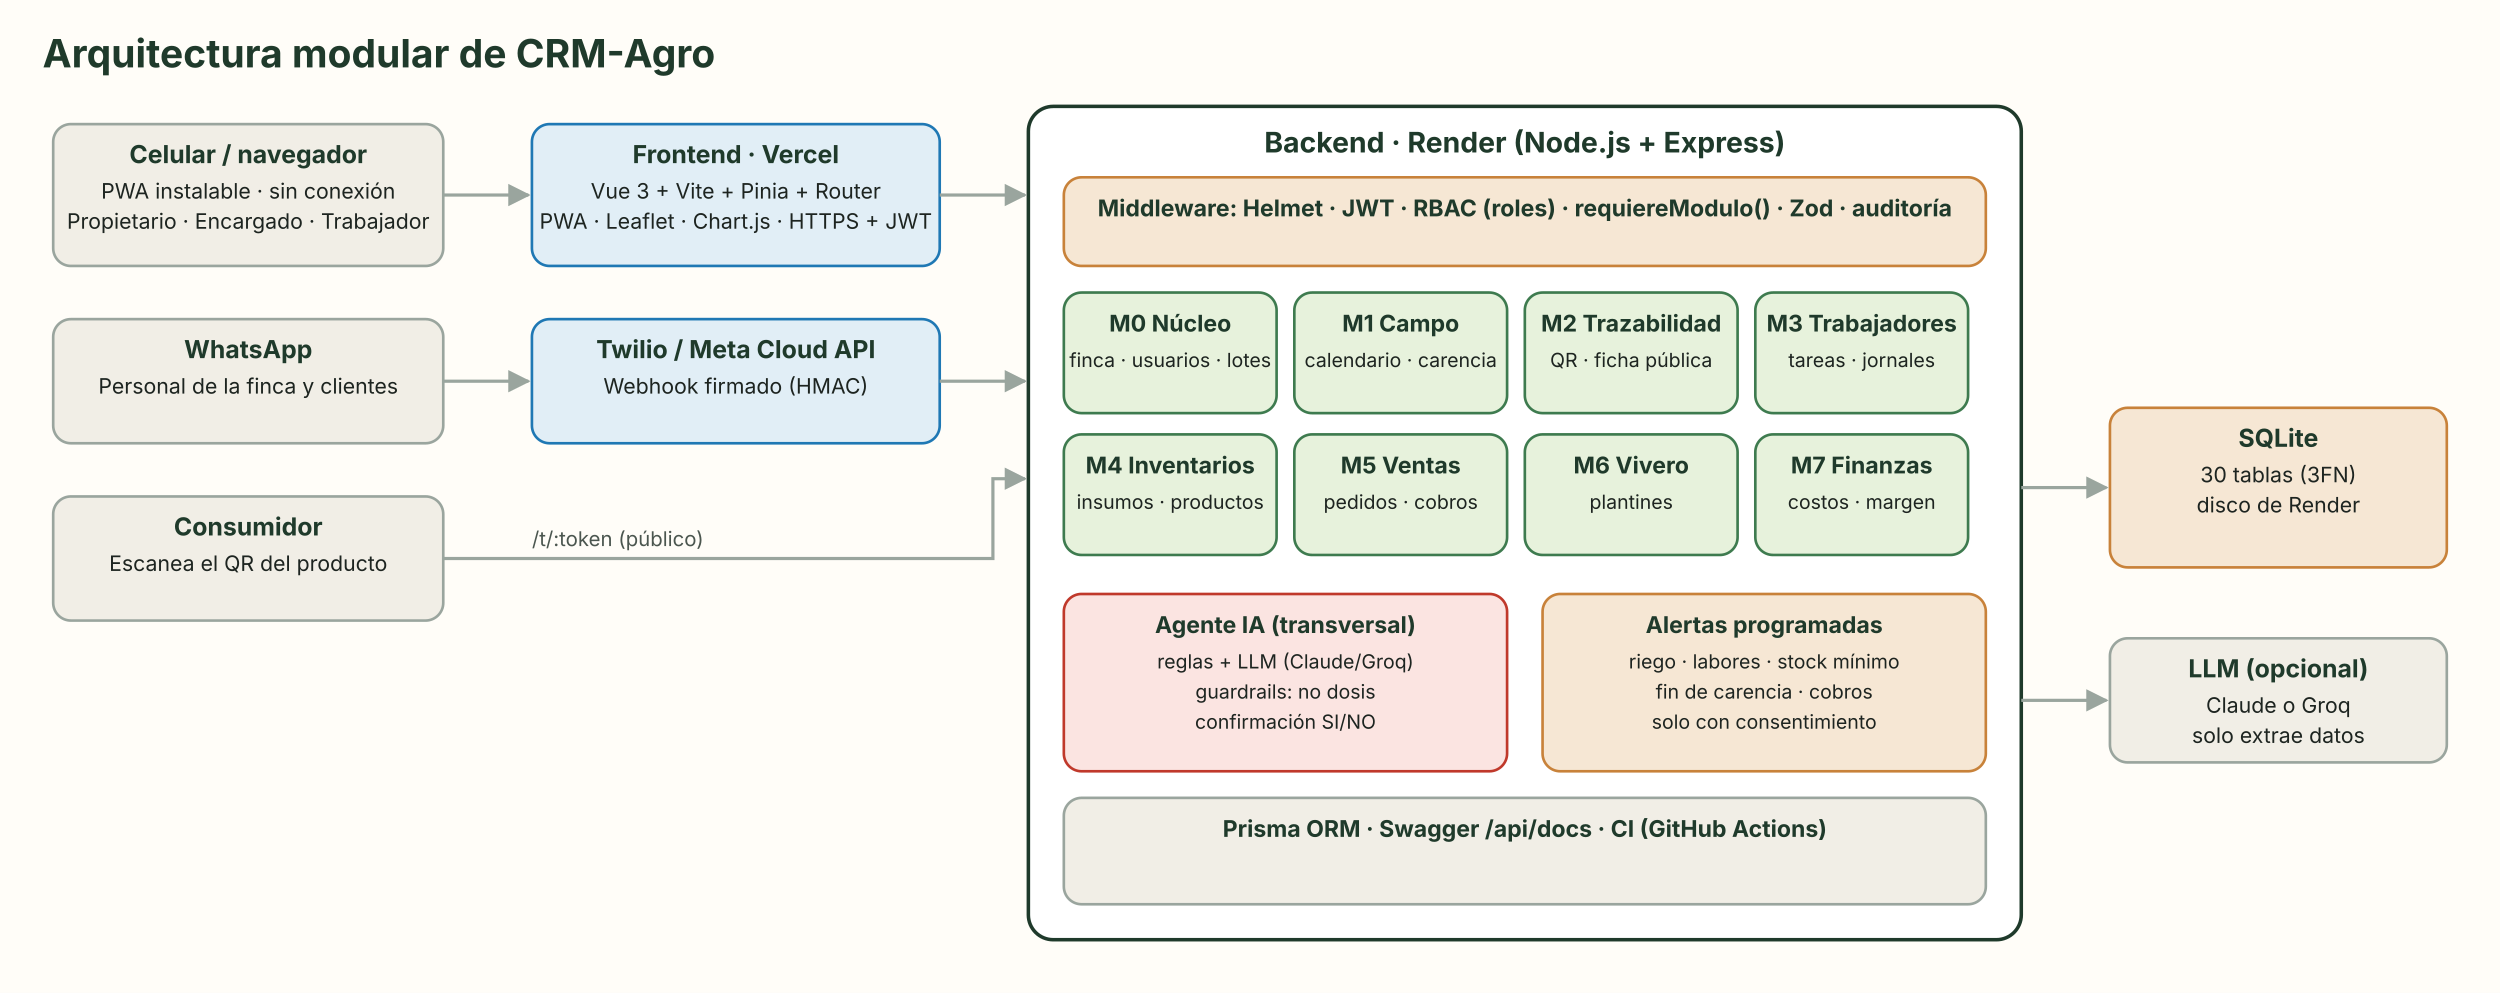
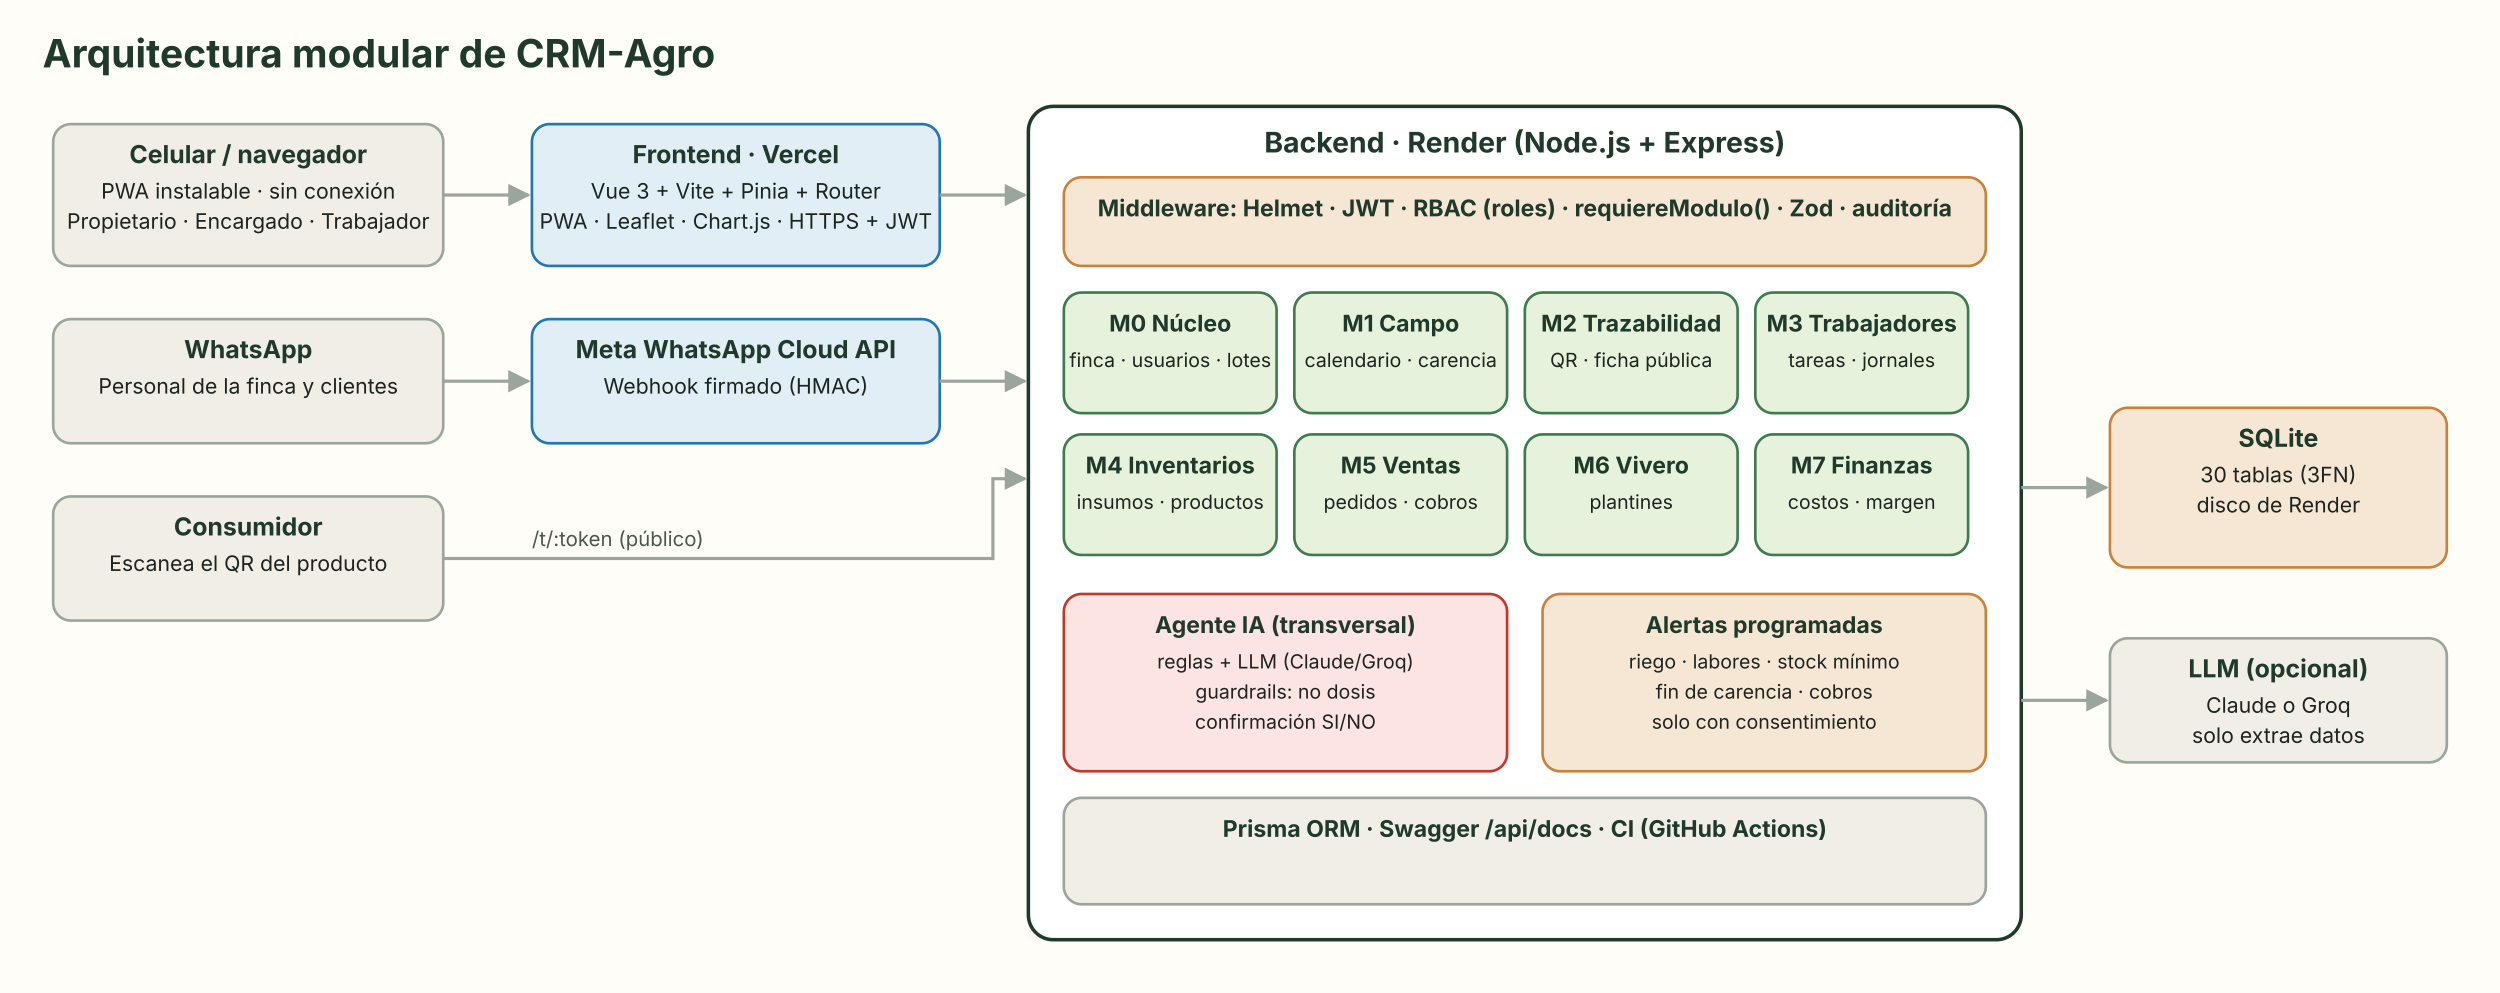
<svg xmlns="http://www.w3.org/2000/svg" width="1410" height="560" viewBox="0 0 1410 560" font-family="Segoe UI, Inter, system-ui, sans-serif">
  <defs>
    <marker id="f" viewBox="0 0 10 10" refX="9" refY="5" markerWidth="7" markerHeight="7" orient="auto-start-reverse">
      <path d="M0,0 L10,5 L0,10 z" fill="#9AA59E" />
    </marker>
    <marker id="fr" viewBox="0 0 10 10" refX="9" refY="5" markerWidth="7" markerHeight="7" orient="auto-start-reverse">
      <path d="M0,0 L10,5 L0,10 z" fill="#C0392B" />
    </marker>
  </defs>
  <rect width="100%" height="100%" fill="#FFFDF8" />
  <text x="24" y="38" font-size="22" font-weight="700" fill="#1F3A2B">Arquitectura modular de CRM-Agro</text>
  <rect x="30" y="70" width="220" height="80" rx="10" fill="#F1EEE6" stroke="#9AA59E" stroke-width="1.5" />
  <text x="140" y="92" text-anchor="middle" font-size="14" font-weight="700" fill="#1F3A2B">Celular / navegador</text>
  <text x="140" y="112" text-anchor="middle" font-size="12" fill="#1D2420">PWA instalable · sin conexión</text>
  <text x="140" y="129" text-anchor="middle" font-size="12" fill="#1D2420">Propietario · Encargado · Trabajador</text>
  <rect x="30" y="180" width="220" height="70" rx="10" fill="#F1EEE6" stroke="#9AA59E" stroke-width="1.5" />
  <text x="140" y="202" text-anchor="middle" font-size="14" font-weight="700" fill="#1F3A2B">WhatsApp</text>
  <text x="140" y="222" text-anchor="middle" font-size="12" fill="#1D2420">Personal de la finca y clientes</text>
  <rect x="30" y="280" width="220" height="70" rx="10" fill="#F1EEE6" stroke="#9AA59E" stroke-width="1.5" />
  <text x="140" y="302" text-anchor="middle" font-size="14" font-weight="700" fill="#1F3A2B">Consumidor</text>
  <text x="140" y="322" text-anchor="middle" font-size="12" fill="#1D2420">Escanea el QR del producto</text>
  <rect x="300" y="70" width="230" height="80" rx="10" fill="#E1EEF6" stroke="#1F78B4" stroke-width="1.5" />
  <text x="415" y="92" text-anchor="middle" font-size="14" font-weight="700" fill="#1F3A2B">Frontend · Vercel</text>
  <text x="415" y="112" text-anchor="middle" font-size="12" fill="#1D2420">Vue 3 + Vite + Pinia + Router</text>
  <text x="415" y="129" text-anchor="middle" font-size="12" fill="#1D2420">PWA · Leaflet · Chart.js · HTTPS + JWT</text>
  <rect x="300" y="180" width="230" height="70" rx="10" fill="#E1EEF6" stroke="#1F78B4" stroke-width="1.5" />
-   <text x="415" y="202" text-anchor="middle" font-size="14" font-weight="700" fill="#1F3A2B">Twilio / Meta Cloud API</text>
+   <text x="415" y="202" text-anchor="middle" font-size="14" font-weight="700" fill="#1F3A2B">Meta WhatsApp Cloud API</text>
  <text x="415" y="222" text-anchor="middle" font-size="12" fill="#1D2420">Webhook firmado (HMAC)</text>
  <rect x="580" y="60" width="560" height="470" rx="14" fill="#FFFFFF" stroke="#1F3A2B" stroke-width="2" />
  <text x="860" y="86" text-anchor="middle" font-size="16" font-weight="700" fill="#1F3A2B">Backend · Render (Node.js + Express)</text>
  <rect x="600" y="100" width="520" height="50" rx="10" fill="#F6E7D4" stroke="#C8823A" stroke-width="1.5" />
  <text x="860" y="122" text-anchor="middle" font-size="13" font-weight="700" fill="#1F3A2B">Middleware: Helmet · JWT · RBAC (roles) · requiereModulo() · Zod · auditoría</text>
  <rect x="600" y="165" width="120" height="68" rx="10" fill="#E7F2DC" stroke="#3E7B4F" stroke-width="1.5" />
  <text x="660" y="187" text-anchor="middle" font-size="13" font-weight="700" fill="#1F3A2B">M0 Núcleo</text>
  <text x="660" y="207" text-anchor="middle" font-size="11" fill="#1D2420">finca · usuarios · lotes</text>
  <rect x="730" y="165" width="120" height="68" rx="10" fill="#E7F2DC" stroke="#3E7B4F" stroke-width="1.5" />
  <text x="790" y="187" text-anchor="middle" font-size="13" font-weight="700" fill="#1F3A2B">M1 Campo</text>
  <text x="790" y="207" text-anchor="middle" font-size="11" fill="#1D2420">calendario · carencia</text>
  <rect x="860" y="165" width="120" height="68" rx="10" fill="#E7F2DC" stroke="#3E7B4F" stroke-width="1.5" />
  <text x="920" y="187" text-anchor="middle" font-size="13" font-weight="700" fill="#1F3A2B">M2 Trazabilidad</text>
  <text x="920" y="207" text-anchor="middle" font-size="11" fill="#1D2420">QR · ficha pública</text>
  <rect x="990" y="165" width="120" height="68" rx="10" fill="#E7F2DC" stroke="#3E7B4F" stroke-width="1.5" />
  <text x="1050" y="187" text-anchor="middle" font-size="13" font-weight="700" fill="#1F3A2B">M3 Trabajadores</text>
  <text x="1050" y="207" text-anchor="middle" font-size="11" fill="#1D2420">tareas · jornales</text>
  <rect x="600" y="245" width="120" height="68" rx="10" fill="#E7F2DC" stroke="#3E7B4F" stroke-width="1.5" />
  <text x="660" y="267" text-anchor="middle" font-size="13" font-weight="700" fill="#1F3A2B">M4 Inventarios</text>
  <text x="660" y="287" text-anchor="middle" font-size="11" fill="#1D2420">insumos · productos</text>
  <rect x="730" y="245" width="120" height="68" rx="10" fill="#E7F2DC" stroke="#3E7B4F" stroke-width="1.5" />
  <text x="790" y="267" text-anchor="middle" font-size="13" font-weight="700" fill="#1F3A2B">M5 Ventas</text>
  <text x="790" y="287" text-anchor="middle" font-size="11" fill="#1D2420">pedidos · cobros</text>
  <rect x="860" y="245" width="120" height="68" rx="10" fill="#E7F2DC" stroke="#3E7B4F" stroke-width="1.5" />
  <text x="920" y="267" text-anchor="middle" font-size="13" font-weight="700" fill="#1F3A2B">M6 Vivero</text>
  <text x="920" y="287" text-anchor="middle" font-size="11" fill="#1D2420">plantines</text>
  <rect x="990" y="245" width="120" height="68" rx="10" fill="#E7F2DC" stroke="#3E7B4F" stroke-width="1.5" />
  <text x="1050" y="267" text-anchor="middle" font-size="13" font-weight="700" fill="#1F3A2B">M7 Finanzas</text>
  <text x="1050" y="287" text-anchor="middle" font-size="11" fill="#1D2420">costos · margen</text>
  <rect x="600" y="335" width="250" height="100" rx="10" fill="#FBE4E1" stroke="#C0392B" stroke-width="1.5" />
  <text x="725" y="357" text-anchor="middle" font-size="13" font-weight="700" fill="#1F3A2B">Agente IA (transversal)</text>
  <text x="725" y="377" text-anchor="middle" font-size="11" fill="#1D2420">reglas + LLM (Claude/Groq)</text>
  <text x="725" y="394" text-anchor="middle" font-size="11" fill="#1D2420">guardrails: no dosis</text>
  <text x="725" y="411" text-anchor="middle" font-size="11" fill="#1D2420">confirmación SI/NO</text>
  <rect x="870" y="335" width="250" height="100" rx="10" fill="#F6E7D4" stroke="#C8823A" stroke-width="1.5" />
  <text x="995" y="357" text-anchor="middle" font-size="13" font-weight="700" fill="#1F3A2B">Alertas programadas</text>
  <text x="995" y="377" text-anchor="middle" font-size="11" fill="#1D2420">riego · labores · stock mínimo</text>
  <text x="995" y="394" text-anchor="middle" font-size="11" fill="#1D2420">fin de carencia · cobros</text>
  <text x="995" y="411" text-anchor="middle" font-size="11" fill="#1D2420">solo con consentimiento</text>
  <rect x="600" y="450" width="520" height="60" rx="10" fill="#F1EEE6" stroke="#9AA59E" stroke-width="1.5" />
  <text x="860" y="472" text-anchor="middle" font-size="13" font-weight="700" fill="#1F3A2B">Prisma ORM · Swagger /api/docs · CI (GitHub Actions)</text>
  <rect x="1190" y="230" width="190" height="90" rx="10" fill="#F6E7D4" stroke="#C8823A" stroke-width="1.5" />
  <text x="1285" y="252" text-anchor="middle" font-size="14" font-weight="700" fill="#1F3A2B">SQLite</text>
  <text x="1285" y="272" text-anchor="middle" font-size="12" fill="#1D2420">30 tablas (3FN)</text>
  <text x="1285" y="289" text-anchor="middle" font-size="12" fill="#1D2420">disco de Render</text>
  <rect x="1190" y="360" width="190" height="70" rx="10" fill="#F1EEE6" stroke="#9AA59E" stroke-width="1.5" />
  <text x="1285" y="382" text-anchor="middle" font-size="14" font-weight="700" fill="#1F3A2B">LLM (opcional)</text>
  <text x="1285" y="402" text-anchor="middle" font-size="12" fill="#1D2420">Claude o Groq</text>
  <text x="1285" y="419" text-anchor="middle" font-size="12" fill="#1D2420">solo extrae datos</text>
  <line x1="250" y1="110" x2="298" y2="110" stroke="#9AA59E" stroke-width="1.8" marker-end="url(#f)" />
  <line x1="250" y1="215" x2="298" y2="215" stroke="#9AA59E" stroke-width="1.8" marker-end="url(#f)" />
  <line x1="530" y1="110" x2="578" y2="110" stroke="#9AA59E" stroke-width="1.8" marker-end="url(#f)" />
  <line x1="530" y1="215" x2="578" y2="215" stroke="#9AA59E" stroke-width="1.8" marker-end="url(#f)" />
  <polyline points="250,315 560,315 560,270 578,270" fill="none" stroke="#9AA59E" stroke-width="1.8" marker-end="url(#f)" />
  <text x="300" y="308" font-size="11.5" fill="#4B564F">/t/:token (público)</text>
  <line x1="1140" y1="275" x2="1188" y2="275" stroke="#9AA59E" stroke-width="1.8" marker-end="url(#f)" />
  <line x1="1140" y1="395" x2="1188" y2="395" stroke="#9AA59E" stroke-width="1.8" marker-end="url(#f)" />
</svg>
